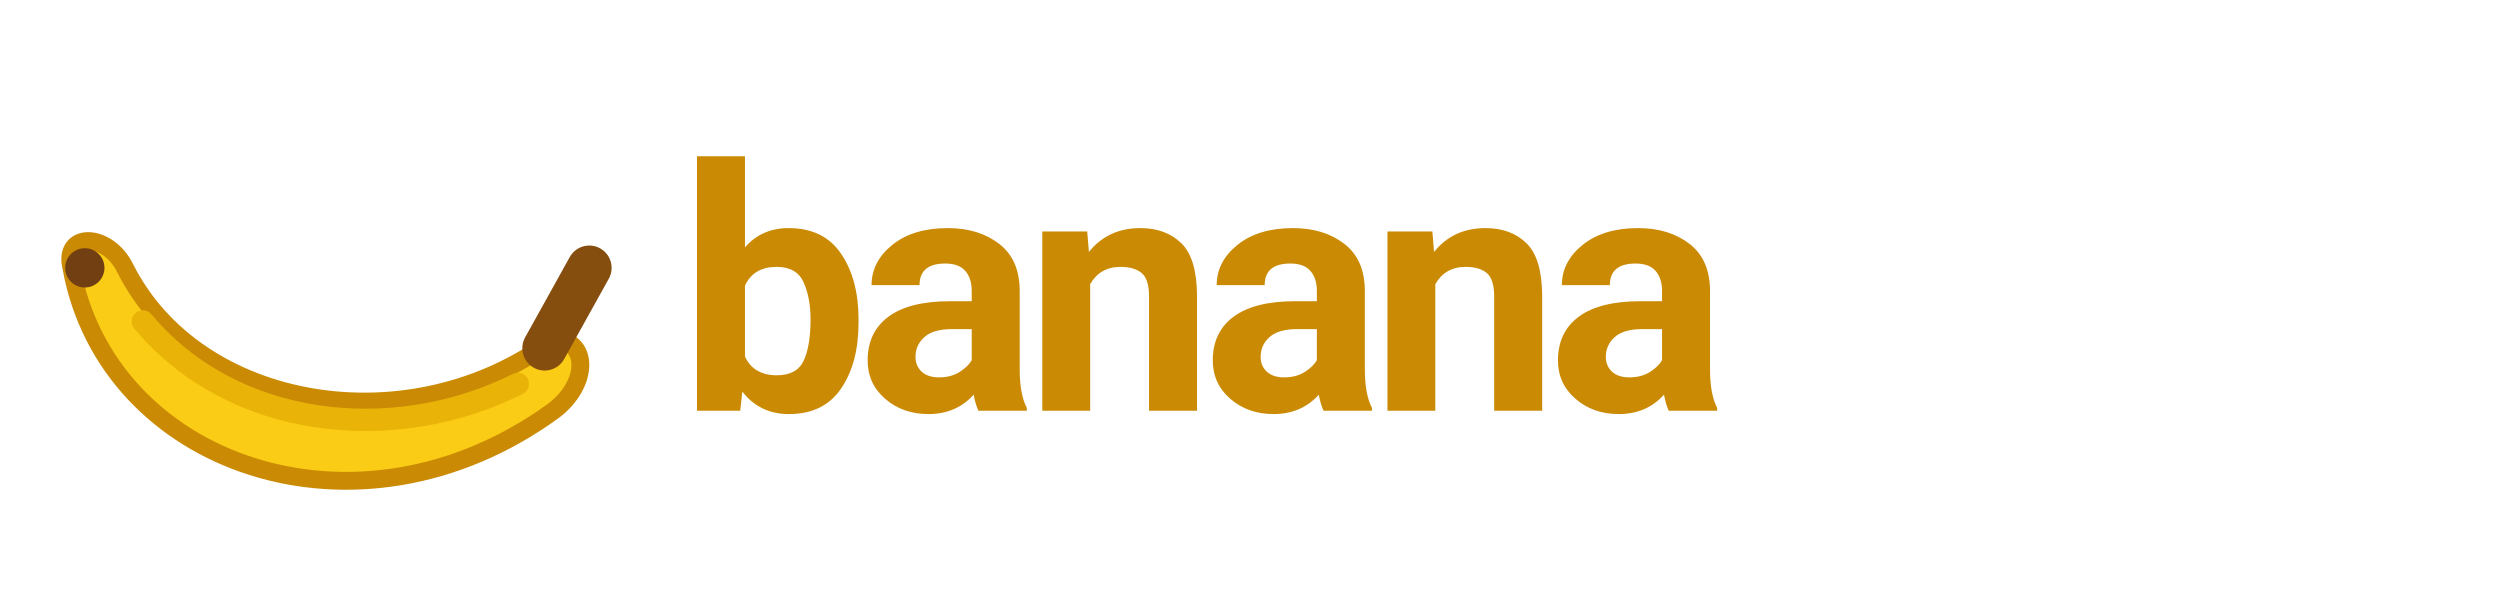
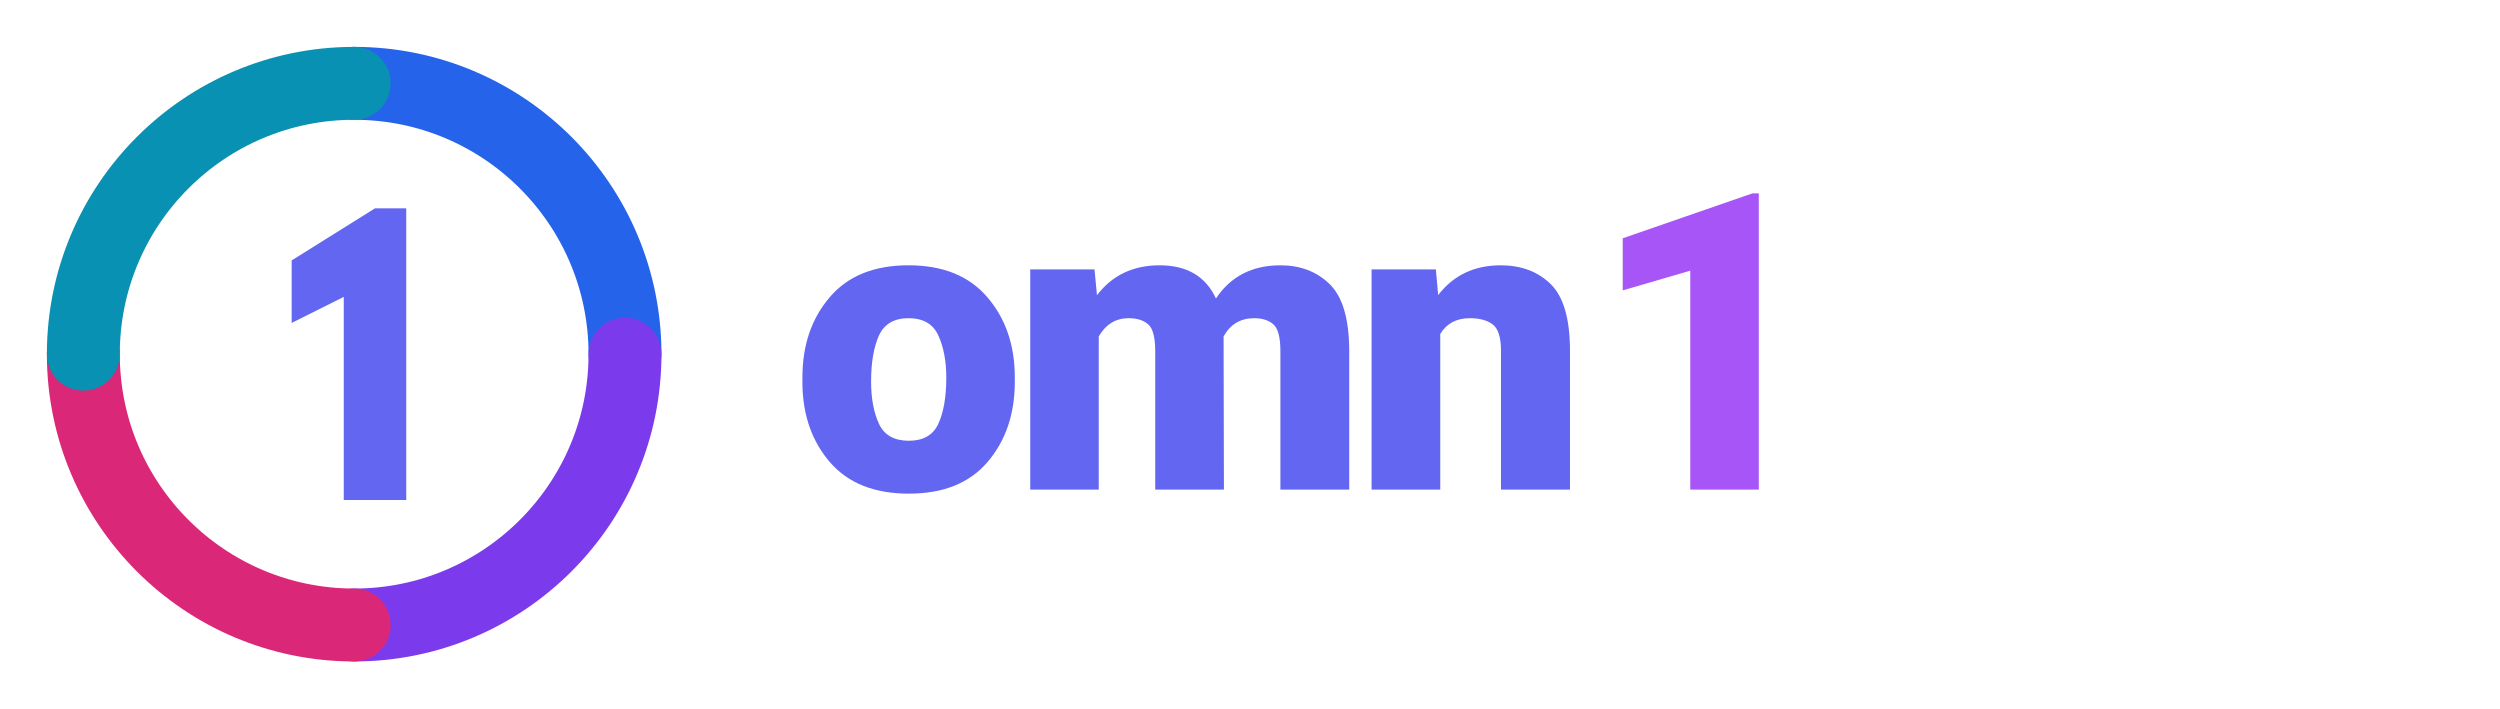
- <svg xmlns="http://www.w3.org/2000/svg" width="280" height="68" viewBox="0 0 280 68" role="img" aria-label="banana">
-   <path d="M8 30C12 52 40 62 62 46C66 43 66 38 62 38C46 50 22 46 14 30C12 26 7 26 8 30Z" fill="#facc15" stroke="#ca8a04" stroke-width="2" stroke-linejoin="round" />
-   <path d="M16 36C26 48 44 50 58 43" fill="none" stroke="#eab308" stroke-width="2.5" stroke-linecap="round" />
-   <path d="M61 39L66 30" stroke="#854d0e" stroke-width="5" stroke-linecap="round" />
-   <circle cx="9.5" cy="30" r="2.2" fill="#713f12" />
-   <text x="76" y="46" font-family="-apple-system, BlinkMacSystemFont, 'Segoe UI', Roboto, Helvetica, Arial, sans-serif" font-size="38" font-weight="700" letter-spacing="-1.5" fill="#ca8a04">banana</text>
+ <svg xmlns="http://www.w3.org/2000/svg" width="240" height="68" viewBox="0 0 240 68" role="img" aria-label="omn1">
+   <g fill="none" stroke-width="7" stroke-linecap="round">
+     <path d="M34 8A26 26 0 0 1 60 34" stroke="#2563eb" />
+     <path d="M60 34A26 26 0 0 1 34 60" stroke="#7c3aed" />
+     <path d="M34 60A26 26 0 0 1 8 34" stroke="#db2777" />
+     <path d="M8 34A26 26 0 0 1 34 8" stroke="#0891b2" />
+   </g>
+   <path d="M28 25L36 20H39V48H33V28.5L28 31Z" fill="#6366f1" />
+   <text x="76" y="47" font-family="-apple-system, BlinkMacSystemFont, 'Segoe UI', Roboto, Helvetica, Arial, sans-serif" font-size="40" font-weight="800" letter-spacing="-1.5" fill="#6366f1">omn<tspan fill="#a855f7">1</tspan>
+   </text>
</svg>
